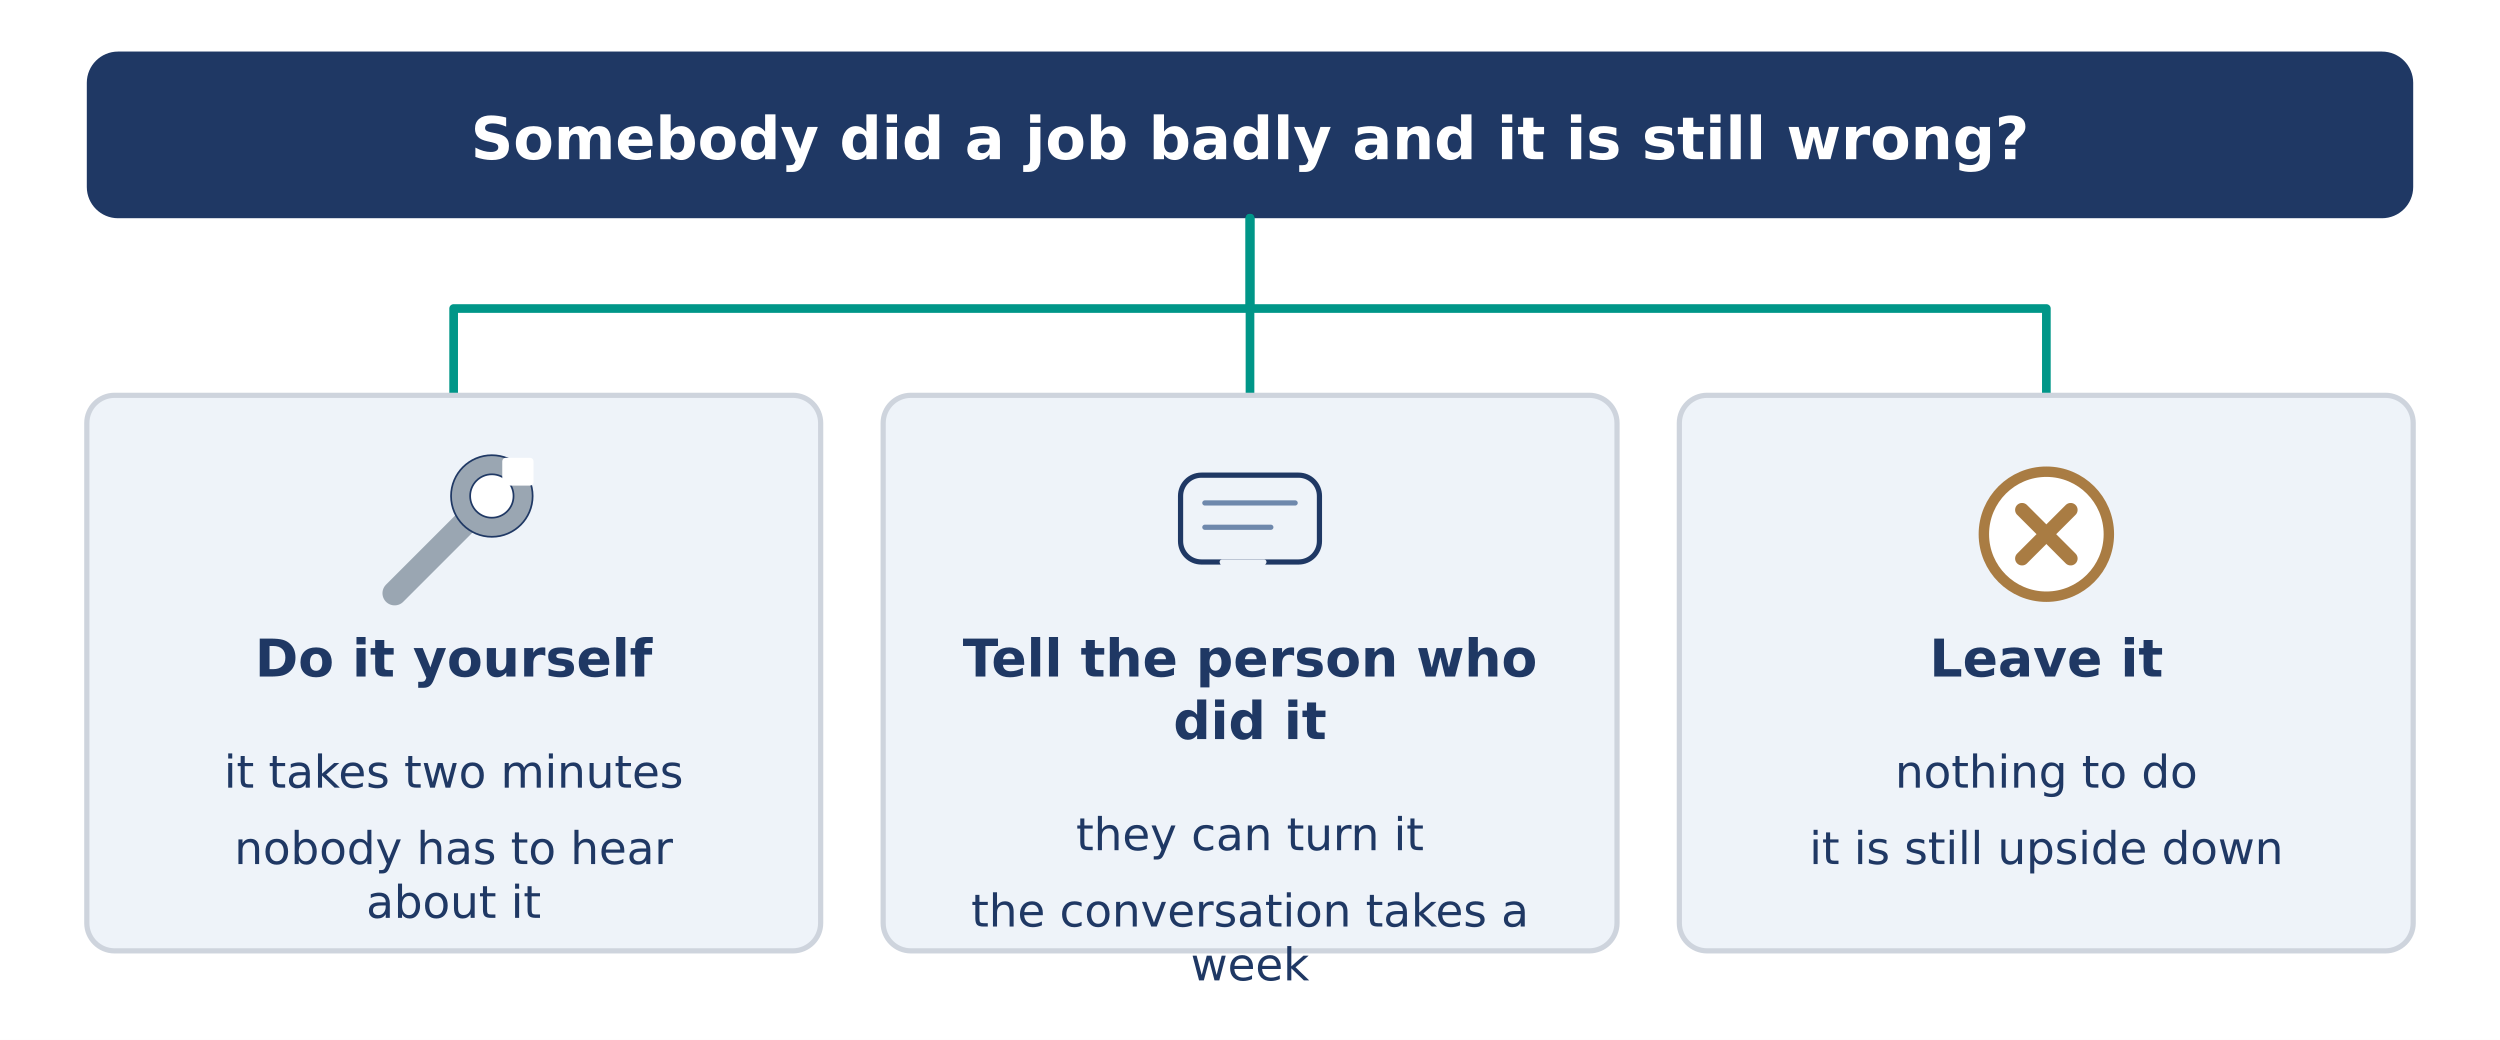
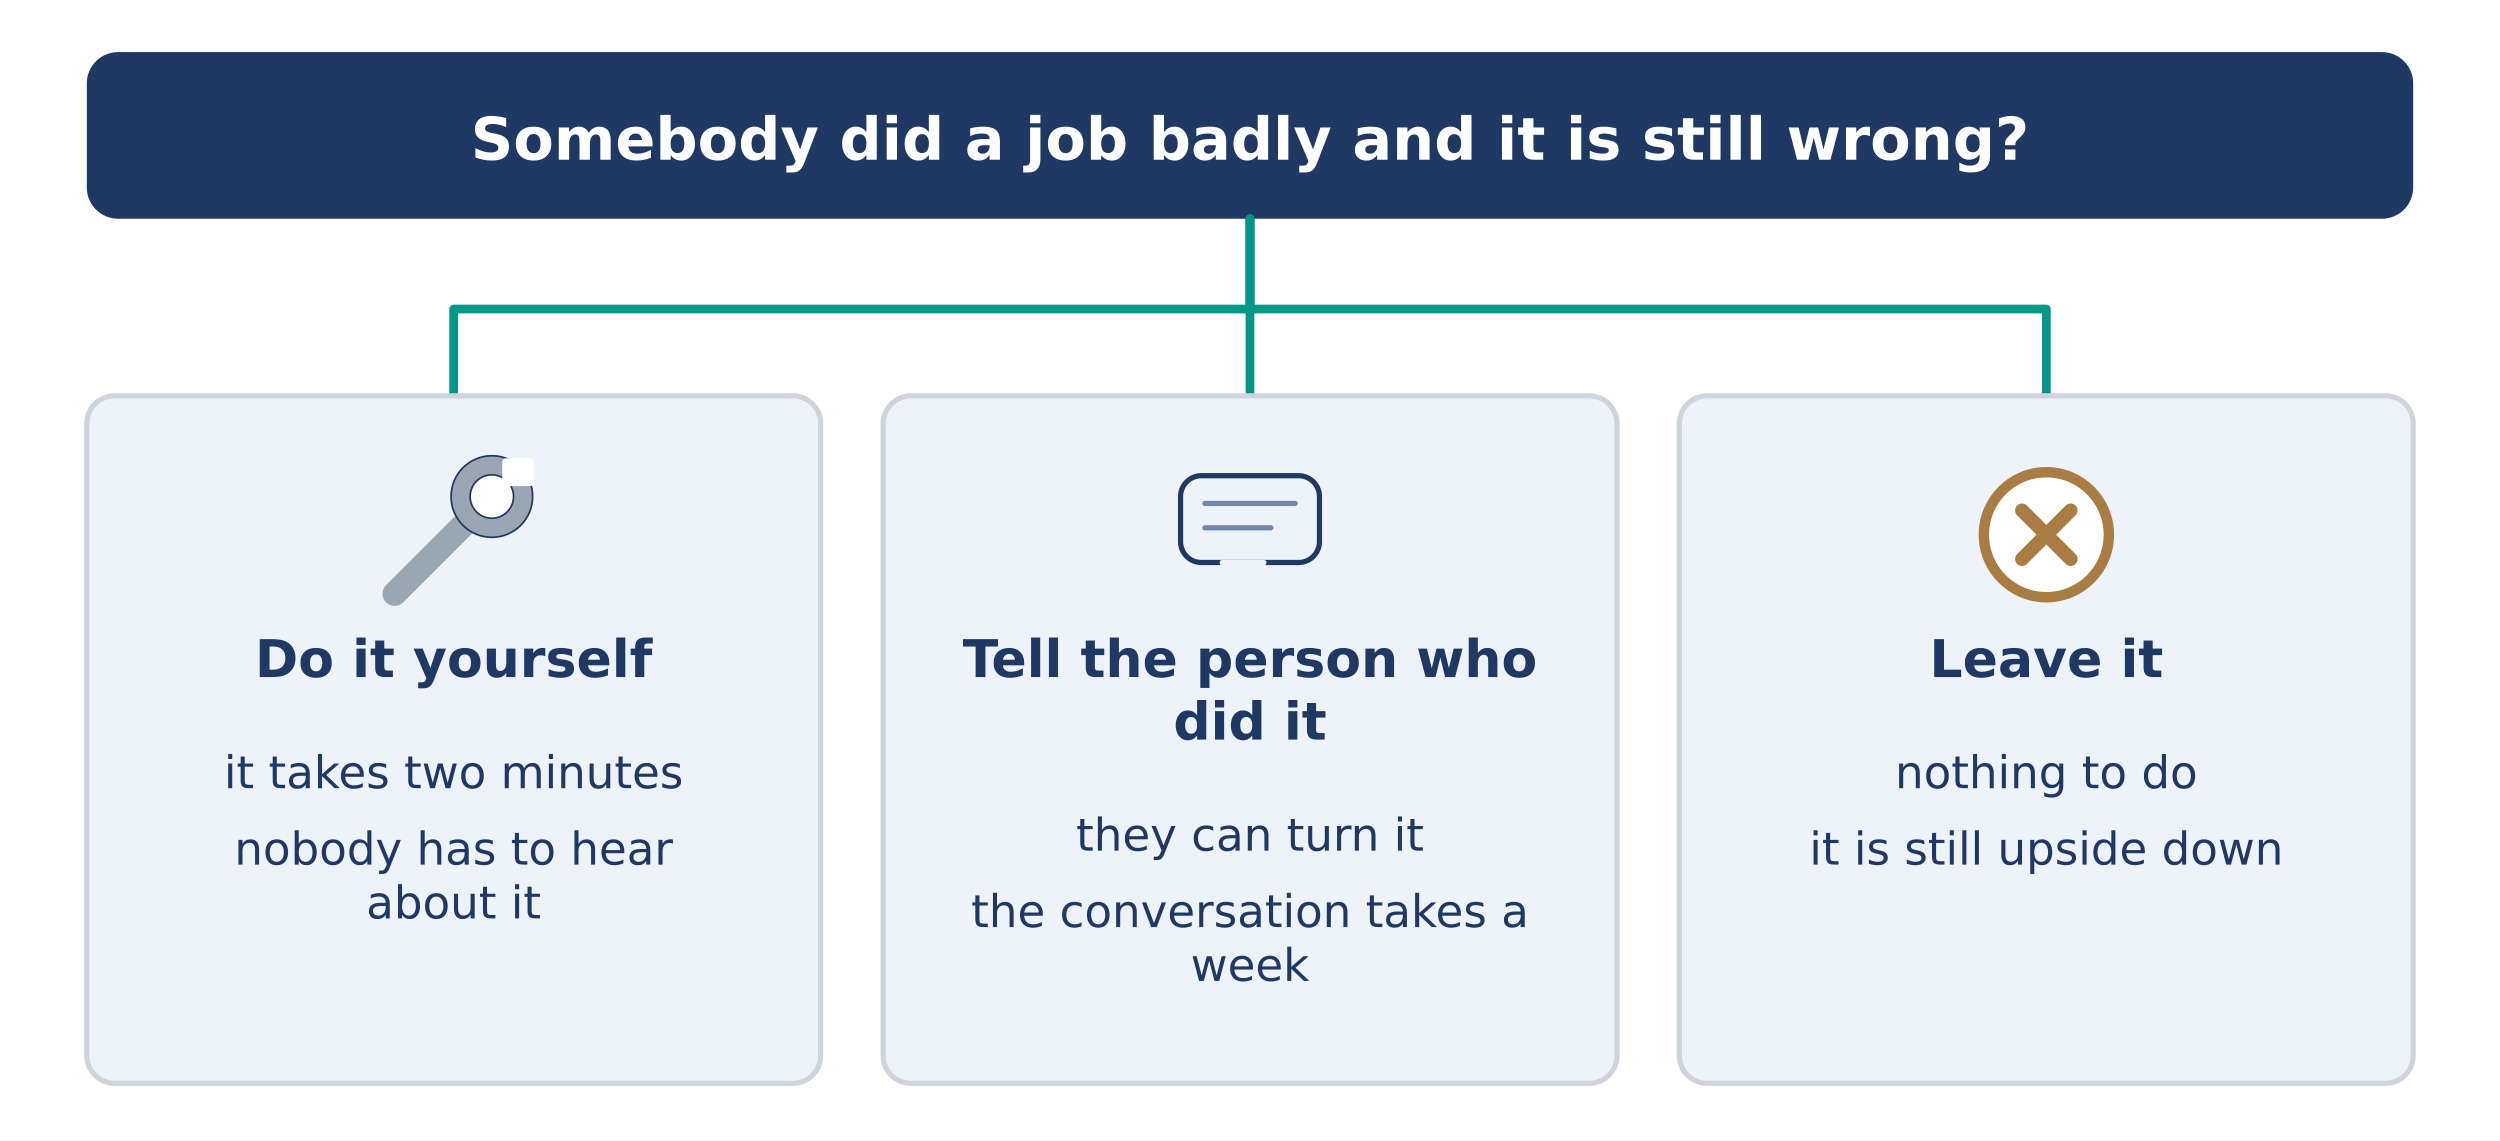
- <svg xmlns="http://www.w3.org/2000/svg" width="1440" height="599" viewBox="0 0 1440 599">
-   <rect width="1440" height="599" fill="#FFFFFF" />
-   <rect x="50.0" y="29.7" width="1340.0" height="96.0" rx="18" fill="#1F3864" stroke="#1F3864" stroke-width="0" />
-   <text x="720.0" y="91.7" font-family="DejaVu Sans" font-size="34" font-weight="bold" fill="#FFFFFF" text-anchor="middle">Somebody did a job badly and it is still wrong?</text>
-   <path d="M 720.0 125.7 L 720.0 177.7 L 261.3 177.7 L 261.3 227.7" fill="none" stroke="#009688" stroke-width="5" stroke-linecap="round" stroke-linejoin="round" />
-   <rect x="50.0" y="227.7" width="422.7" height="320.0" rx="16" fill="#EEF3F9" stroke="#CED4DD" stroke-width="3" />
-   <path d="M 227.3 341.7 L 277.3 291.7" fill="none" stroke="#9AA6B2" stroke-width="14" stroke-linecap="round" stroke-linejoin="round" />
-   <circle cx="283.3" cy="285.7" r="18.0" fill="#FFFFFF" stroke="#1F3864" stroke-width="12" />
-   <circle cx="283.3" cy="285.7" r="18.0" fill="none" stroke="#9AA6B2" stroke-width="10" />
-   <rect x="289.3" y="263.7" width="18.0" height="16.0" rx="2.0" fill="#FFFFFF" stroke="#1F3864" stroke-width="0" />
-   <text x="261.3" y="389.7" font-family="DejaVu Sans" font-size="30" font-weight="bold" fill="#1F3864" text-anchor="middle">Do it yourself</text>
-   <text x="261.3" y="453.7" font-family="DejaVu Sans" font-size="26" font-weight="normal" fill="#1F3864" text-anchor="middle">it takes two minutes</text>
-   <text x="261.3" y="497.7" font-family="DejaVu Sans" font-size="26" font-weight="normal" fill="#1F3864" text-anchor="middle">nobody has to hear</text>
-   <text x="261.3" y="528.7" font-family="DejaVu Sans" font-size="26" font-weight="normal" fill="#1F3864" text-anchor="middle">about it</text>
-   <path d="M 720.0 125.7 L 720.0 177.7 L 720.0 177.7 L 720.0 227.7" fill="none" stroke="#009688" stroke-width="5" stroke-linecap="round" stroke-linejoin="round" />
-   <rect x="508.7" y="227.7" width="422.7" height="320.0" rx="16" fill="#EEF3F9" stroke="#CED4DD" stroke-width="3" />
-   <rect x="680.0" y="273.7" width="80.0" height="50.0" rx="12.0" fill="#EEF3F9" stroke="#1F3864" stroke-width="3" />
-   <path d="M 704.0 323.7 L 714.0 345.7 L 728.0 323.7 Z" fill="#EEF3F9" stroke="#EEF3F9" stroke-width="3" stroke-linecap="round" stroke-linejoin="round" />
-   <line x1="694.0" y1="289.7" x2="746.0" y2="289.7" stroke="#6E88AC" stroke-width="3" stroke-linecap="round" />
-   <line x1="694.0" y1="303.7" x2="732.0" y2="303.7" stroke="#6E88AC" stroke-width="3" stroke-linecap="round" />
-   <text x="720.0" y="389.7" font-family="DejaVu Sans" font-size="30" font-weight="bold" fill="#1F3864" text-anchor="middle">Tell the person who</text>
-   <text x="720.0" y="425.7" font-family="DejaVu Sans" font-size="30" font-weight="bold" fill="#1F3864" text-anchor="middle">did it</text>
-   <text x="720.0" y="489.7" font-family="DejaVu Sans" font-size="26" font-weight="normal" fill="#1F3864" text-anchor="middle">they can turn it</text>
-   <text x="720.0" y="533.7" font-family="DejaVu Sans" font-size="26" font-weight="normal" fill="#1F3864" text-anchor="middle">the conversation takes a</text>
-   <text x="720.0" y="564.7" font-family="DejaVu Sans" font-size="26" font-weight="normal" fill="#1F3864" text-anchor="middle">week</text>
-   <path d="M 720.0 125.7 L 720.0 177.7 L 1178.7 177.7 L 1178.7 227.7" fill="none" stroke="#009688" stroke-width="5" stroke-linecap="round" stroke-linejoin="round" />
-   <rect x="967.3" y="227.7" width="422.7" height="320.0" rx="16" fill="#EEF3F9" stroke="#CED4DD" stroke-width="3" />
-   <circle cx="1178.7" cy="307.7" r="36.0" fill="#FFFFFF" stroke="#A97C43" stroke-width="6" />
-   <line x1="1164.7" y1="293.7" x2="1192.7" y2="321.7" stroke="#A97C43" stroke-width="8" stroke-linecap="round" />
-   <line x1="1192.7" y1="293.7" x2="1164.7" y2="321.7" stroke="#A97C43" stroke-width="8" stroke-linecap="round" />
-   <text x="1178.7" y="389.7" font-family="DejaVu Sans" font-size="30" font-weight="bold" fill="#1F3864" text-anchor="middle">Leave it</text>
-   <text x="1178.7" y="453.7" font-family="DejaVu Sans" font-size="26" font-weight="normal" fill="#1F3864" text-anchor="middle">nothing to do</text>
-   <text x="1178.7" y="497.7" font-family="DejaVu Sans" font-size="26" font-weight="normal" fill="#1F3864" text-anchor="middle">it is still upside down</text>
+ <svg xmlns="http://www.w3.org/2000/svg" width="1440" height="657" viewBox="0 0 1440 657">
+   <rect width="1440" height="657" fill="#FFFFFF" />
+   <rect x="50.0" y="30.0" width="1340.0" height="96.0" rx="18" fill="#1F3864" stroke="#1F3864" stroke-width="0" />
+   <text x="720.0" y="92.0" font-family="DejaVu Sans" font-size="34" font-weight="bold" fill="#FFFFFF" text-anchor="middle">Somebody did a job badly and it is still wrong?</text>
+   <path d="M 720.0 126.0 L 720.0 178.0 L 261.3 178.0 L 261.3 228.0" fill="none" stroke="#009688" stroke-width="5" stroke-linecap="round" stroke-linejoin="round" />
+   <rect x="50.0" y="228.0" width="422.7" height="396.0" rx="16" fill="#EEF3F9" stroke="#CED4DD" stroke-width="3" />
+   <path d="M 227.3 342.0 L 277.3 292.0" fill="none" stroke="#9AA6B2" stroke-width="14" stroke-linecap="round" stroke-linejoin="round" />
+   <circle cx="283.3" cy="286.0" r="18.0" fill="#FFFFFF" stroke="#1F3864" stroke-width="12" />
+   <circle cx="283.3" cy="286.0" r="18.0" fill="none" stroke="#9AA6B2" stroke-width="10" />
+   <rect x="289.3" y="264.0" width="18.0" height="16.0" rx="2.0" fill="#FFFFFF" stroke="#1F3864" stroke-width="0" />
+   <text x="261.3" y="390.0" font-family="DejaVu Sans" font-size="30" font-weight="bold" fill="#1F3864" text-anchor="middle">Do it yourself</text>
+   <text x="261.3" y="454.0" font-family="DejaVu Sans" font-size="26" font-weight="normal" fill="#1F3864" text-anchor="middle">it takes two minutes</text>
+   <text x="261.3" y="498.0" font-family="DejaVu Sans" font-size="26" font-weight="normal" fill="#1F3864" text-anchor="middle">nobody has to hear</text>
+   <text x="261.3" y="529.0" font-family="DejaVu Sans" font-size="26" font-weight="normal" fill="#1F3864" text-anchor="middle">about it</text>
+   <path d="M 720.0 126.0 L 720.0 178.0 L 720.0 178.0 L 720.0 228.0" fill="none" stroke="#009688" stroke-width="5" stroke-linecap="round" stroke-linejoin="round" />
+   <rect x="508.7" y="228.0" width="422.7" height="396.0" rx="16" fill="#EEF3F9" stroke="#CED4DD" stroke-width="3" />
+   <rect x="680.0" y="274.0" width="80.0" height="50.0" rx="12.0" fill="#EEF3F9" stroke="#1F3864" stroke-width="3" />
+   <path d="M 704.0 324.0 L 714.0 346.0 L 728.0 324.0 Z" fill="#EEF3F9" stroke="#EEF3F9" stroke-width="3" stroke-linecap="round" stroke-linejoin="round" />
+   <line x1="694.0" y1="290.0" x2="746.0" y2="290.0" stroke="#6E88AC" stroke-width="3" stroke-linecap="round" />
+   <line x1="694.0" y1="304.0" x2="732.0" y2="304.0" stroke="#6E88AC" stroke-width="3" stroke-linecap="round" />
+   <text x="720.0" y="390.0" font-family="DejaVu Sans" font-size="30" font-weight="bold" fill="#1F3864" text-anchor="middle">Tell the person who</text>
+   <text x="720.0" y="426.0" font-family="DejaVu Sans" font-size="30" font-weight="bold" fill="#1F3864" text-anchor="middle">did it</text>
+   <text x="720.0" y="490.0" font-family="DejaVu Sans" font-size="26" font-weight="normal" fill="#1F3864" text-anchor="middle">they can turn it</text>
+   <text x="720.0" y="534.0" font-family="DejaVu Sans" font-size="26" font-weight="normal" fill="#1F3864" text-anchor="middle">the conversation takes a</text>
+   <text x="720.0" y="565.0" font-family="DejaVu Sans" font-size="26" font-weight="normal" fill="#1F3864" text-anchor="middle">week</text>
+   <path d="M 720.0 126.0 L 720.0 178.0 L 1178.7 178.0 L 1178.7 228.0" fill="none" stroke="#009688" stroke-width="5" stroke-linecap="round" stroke-linejoin="round" />
+   <rect x="967.3" y="228.0" width="422.7" height="396.0" rx="16" fill="#EEF3F9" stroke="#CED4DD" stroke-width="3" />
+   <circle cx="1178.7" cy="308.0" r="36.0" fill="#FFFFFF" stroke="#A97C43" stroke-width="6" />
+   <line x1="1164.7" y1="294.0" x2="1192.7" y2="322.0" stroke="#A97C43" stroke-width="8" stroke-linecap="round" />
+   <line x1="1192.7" y1="294.0" x2="1164.7" y2="322.0" stroke="#A97C43" stroke-width="8" stroke-linecap="round" />
+   <text x="1178.7" y="390.0" font-family="DejaVu Sans" font-size="30" font-weight="bold" fill="#1F3864" text-anchor="middle">Leave it</text>
+   <text x="1178.7" y="454.0" font-family="DejaVu Sans" font-size="26" font-weight="normal" fill="#1F3864" text-anchor="middle">nothing to do</text>
+   <text x="1178.7" y="498.0" font-family="DejaVu Sans" font-size="26" font-weight="normal" fill="#1F3864" text-anchor="middle">it is still upside down</text>
</svg>
